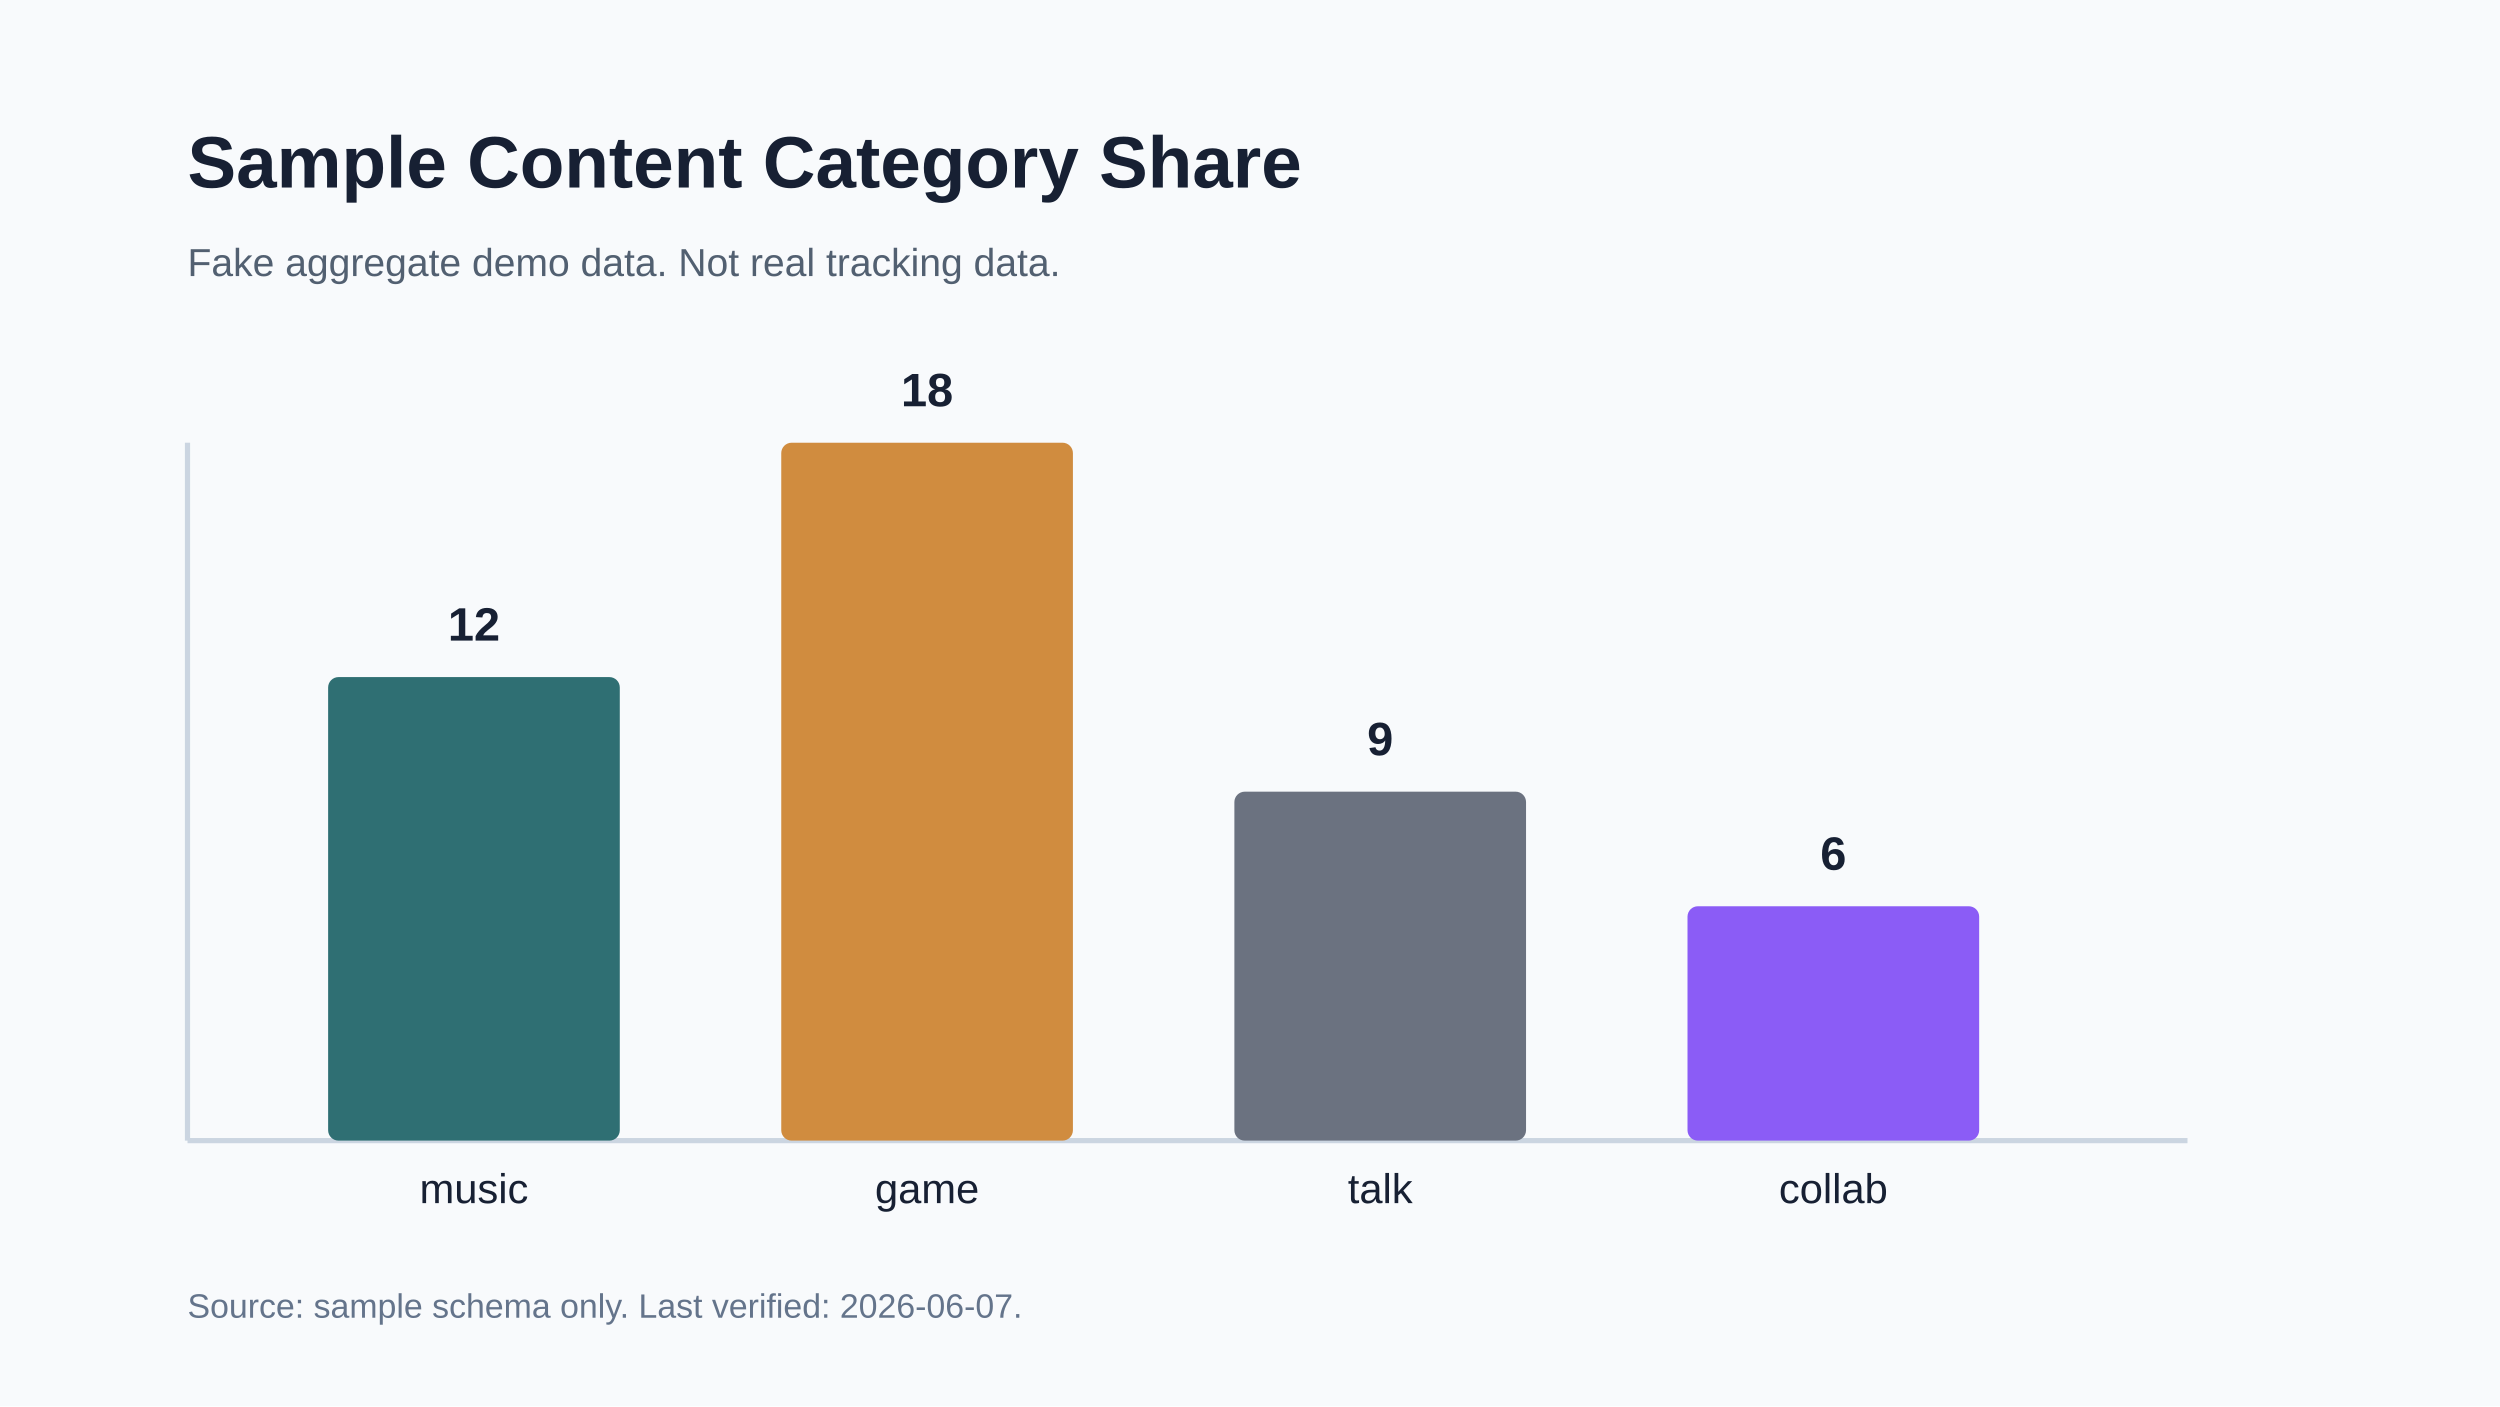
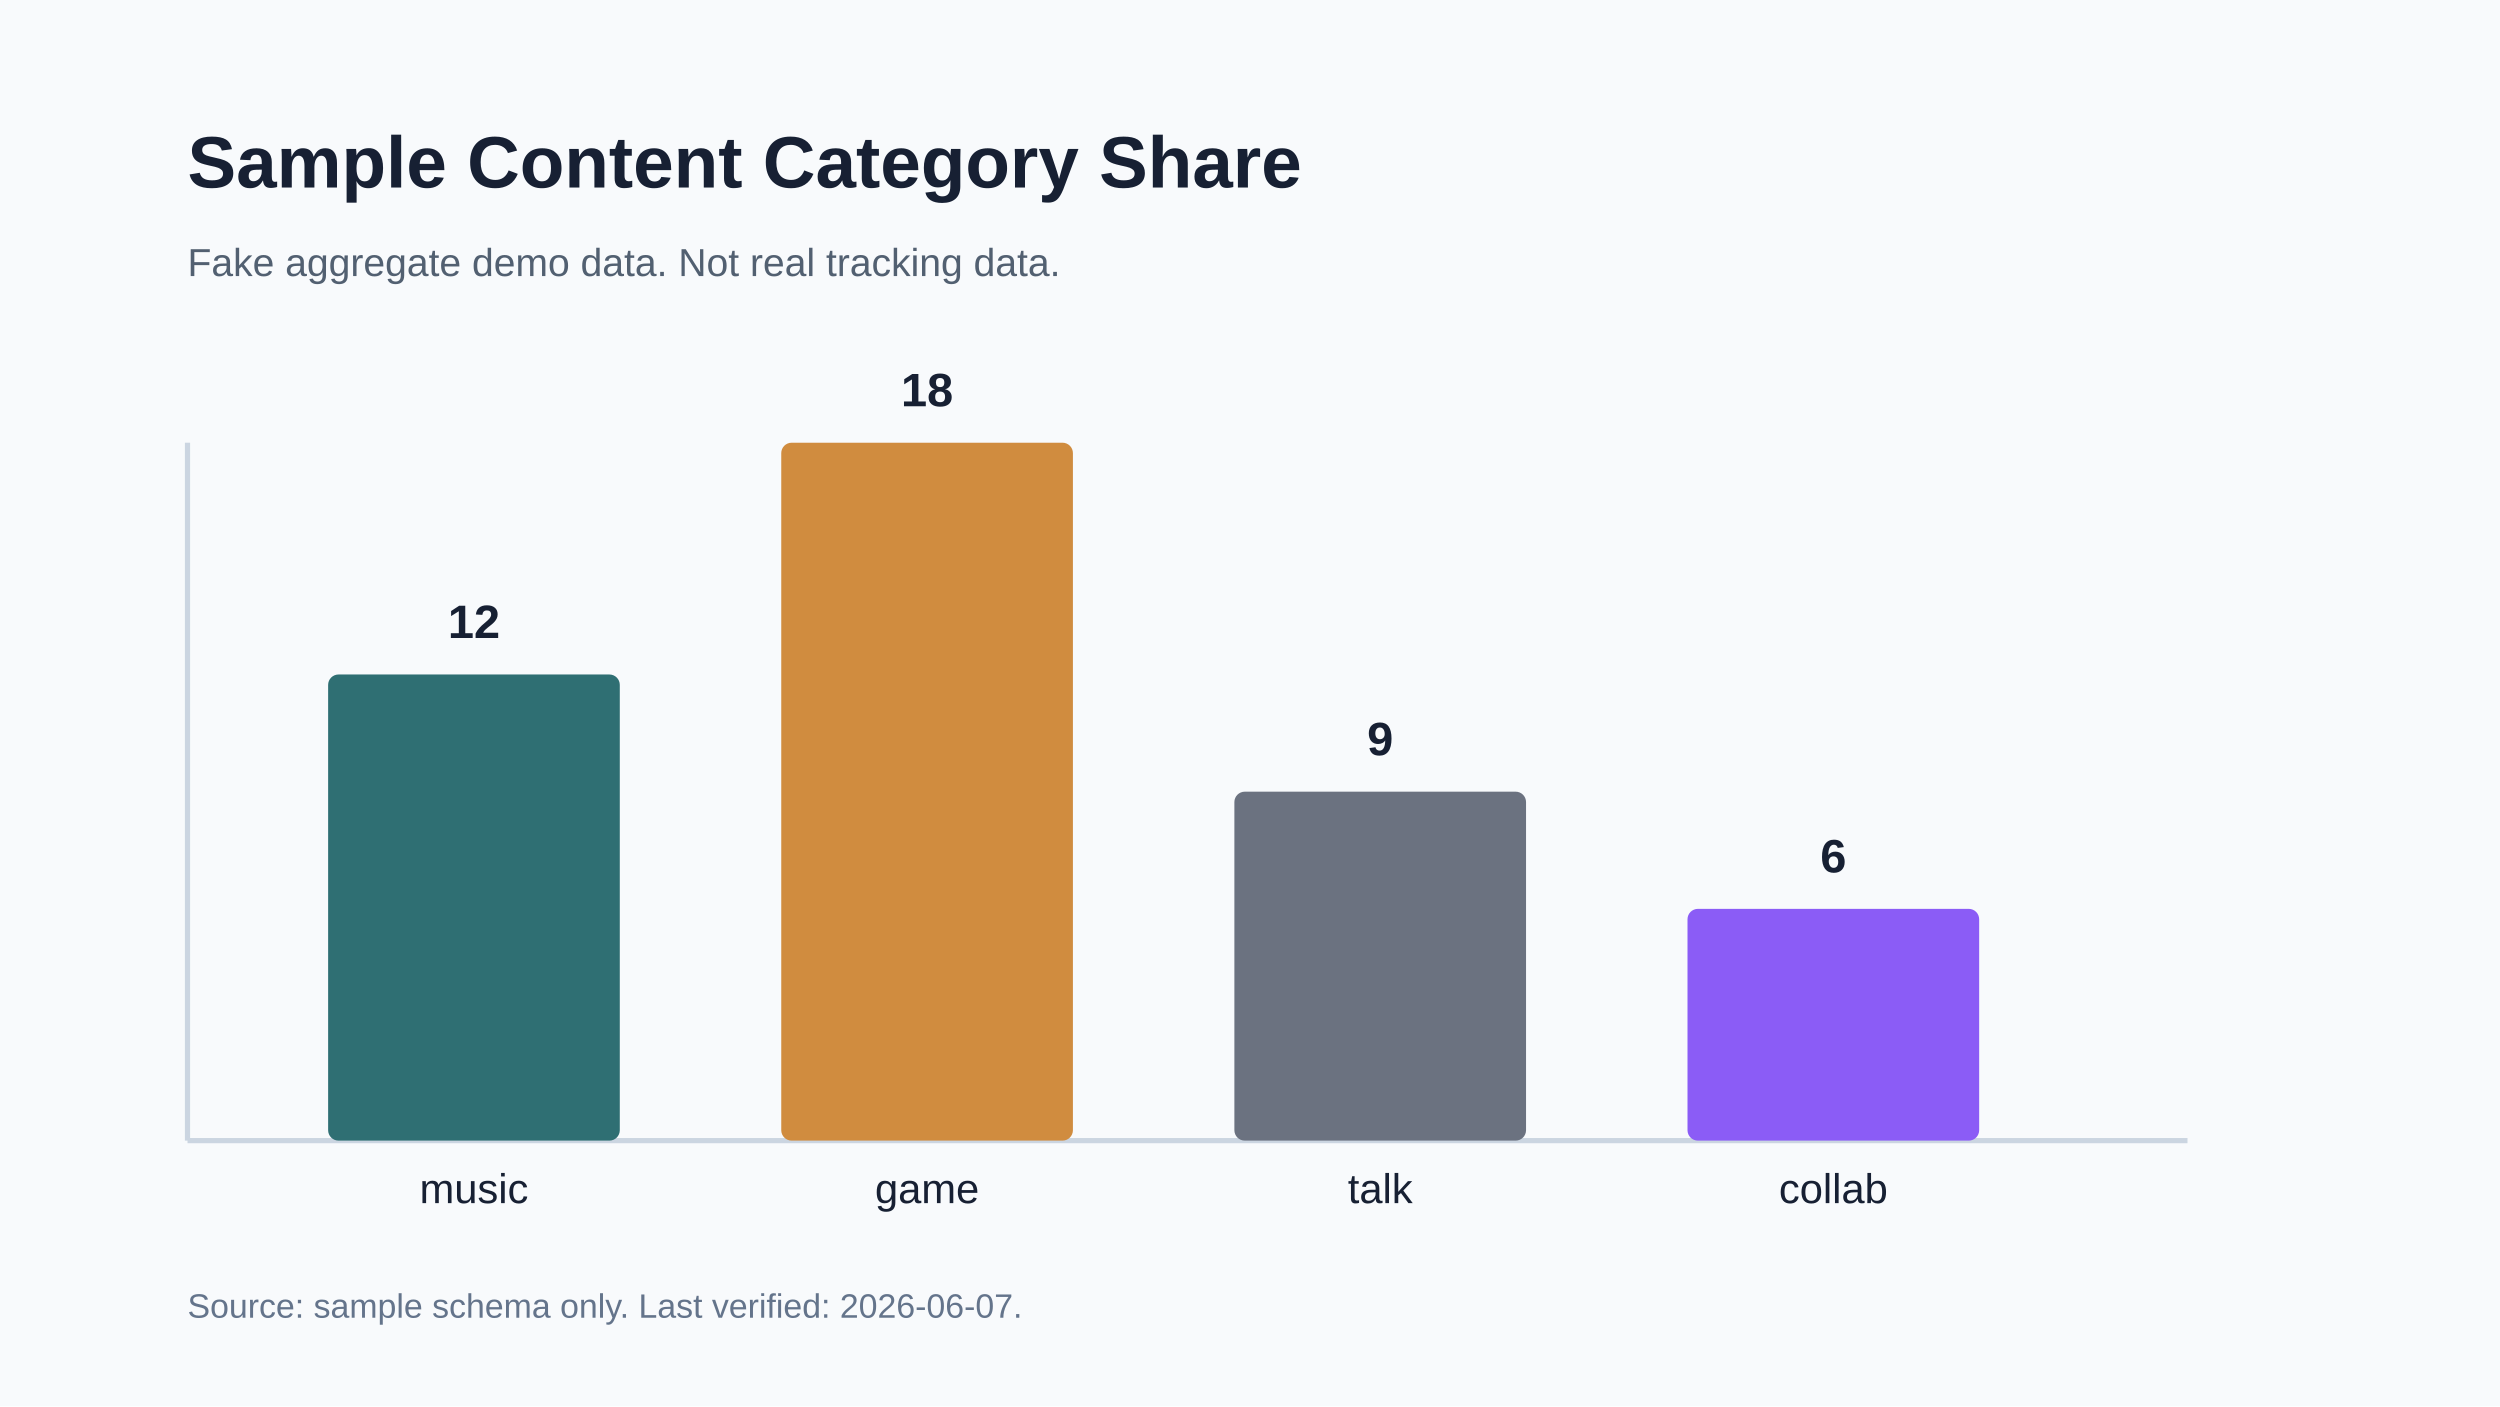
<svg xmlns="http://www.w3.org/2000/svg" width="960" height="540" viewBox="0 0 960 540" role="img" aria-labelledby="title desc">
  <rect width="960" height="540" fill="#f8fafc" />
  <text x="72" y="72" font-family="Arial, sans-serif" font-size="28" font-weight="700" fill="#172033">Sample Content Category Share</text>
  <text x="72" y="106" font-family="Arial, sans-serif" font-size="15" fill="#526071">Fake aggregate demo data. Not real tracking data.</text>
  <line x1="72" y1="438" x2="840" y2="438" stroke="#cbd5e1" stroke-width="2" />
  <line x1="72" y1="170" x2="72" y2="438" stroke="#cbd5e1" stroke-width="2" />
-   <rect x="126" y="260" width="112" height="178" rx="4" fill="#2f6f73" />
+   <rect x="126" y="259" width="112" height="179" rx="4" fill="#2f6f73" />
  <rect x="300" y="170" width="112" height="268" rx="4" fill="#d08c3f" />
  <rect x="474" y="304" width="112" height="134" rx="4" fill="#6b7280" />
-   <rect x="648" y="348" width="112" height="90" rx="4" fill="#8b5cf6" />
+   <rect x="648" y="349" width="112" height="89" rx="4" fill="#8b5cf6" />
  <text x="182" y="462" text-anchor="middle" font-family="Arial, sans-serif" font-size="16" fill="#172033">music</text>
  <text x="356" y="462" text-anchor="middle" font-family="Arial, sans-serif" font-size="16" fill="#172033">game</text>
  <text x="530" y="462" text-anchor="middle" font-family="Arial, sans-serif" font-size="16" fill="#172033">talk</text>
  <text x="704" y="462" text-anchor="middle" font-family="Arial, sans-serif" font-size="16" fill="#172033">collab</text>
-   <text x="182" y="246" text-anchor="middle" font-family="Arial, sans-serif" font-size="18" font-weight="700" fill="#172033">12</text>
+   <text x="182" y="245" text-anchor="middle" font-family="Arial, sans-serif" font-size="18" font-weight="700" fill="#172033">12</text>
  <text x="356" y="156" text-anchor="middle" font-family="Arial, sans-serif" font-size="18" font-weight="700" fill="#172033">18</text>
  <text x="530" y="290" text-anchor="middle" font-family="Arial, sans-serif" font-size="18" font-weight="700" fill="#172033">9</text>
-   <text x="704" y="334" text-anchor="middle" font-family="Arial, sans-serif" font-size="18" font-weight="700" fill="#172033">6</text>
+   <text x="704" y="335" text-anchor="middle" font-family="Arial, sans-serif" font-size="18" font-weight="700" fill="#172033">6</text>
  <text x="72" y="506" font-family="Arial, sans-serif" font-size="13" fill="#64748b">Source: sample schema only. Last verified: 2026-06-07.</text>
</svg>
